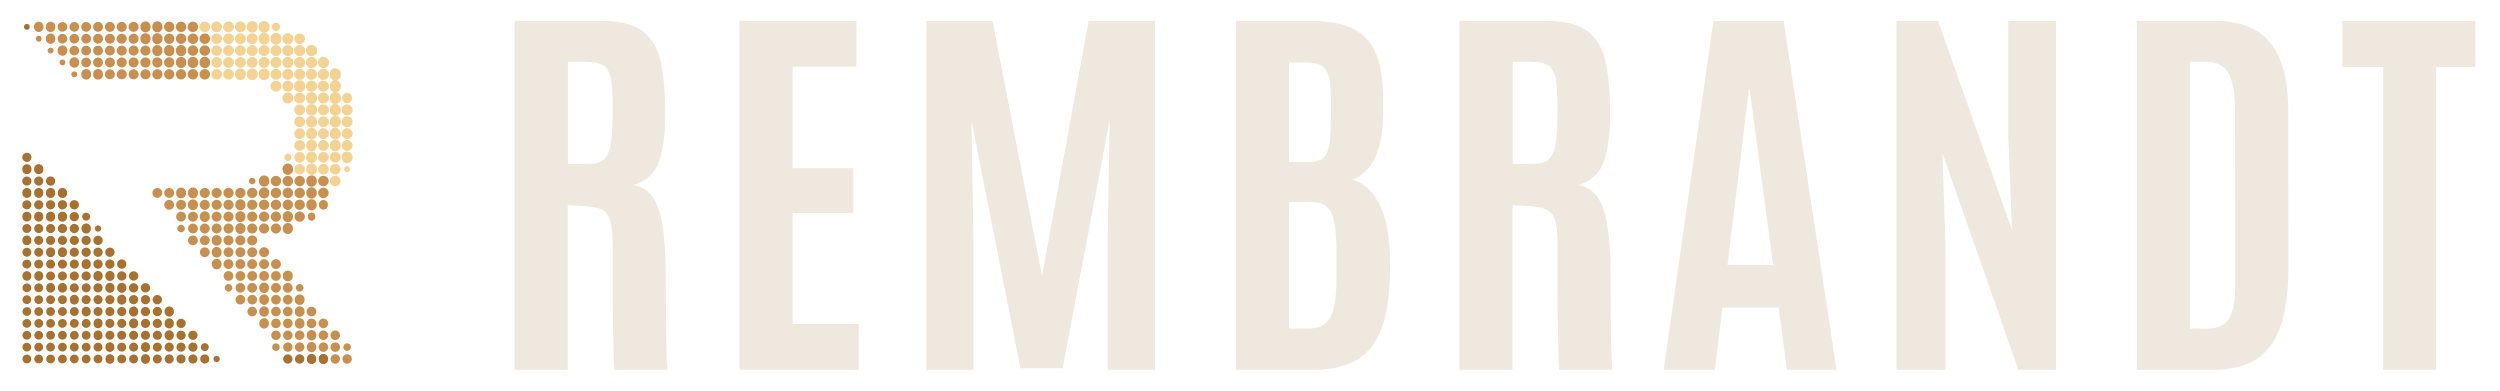
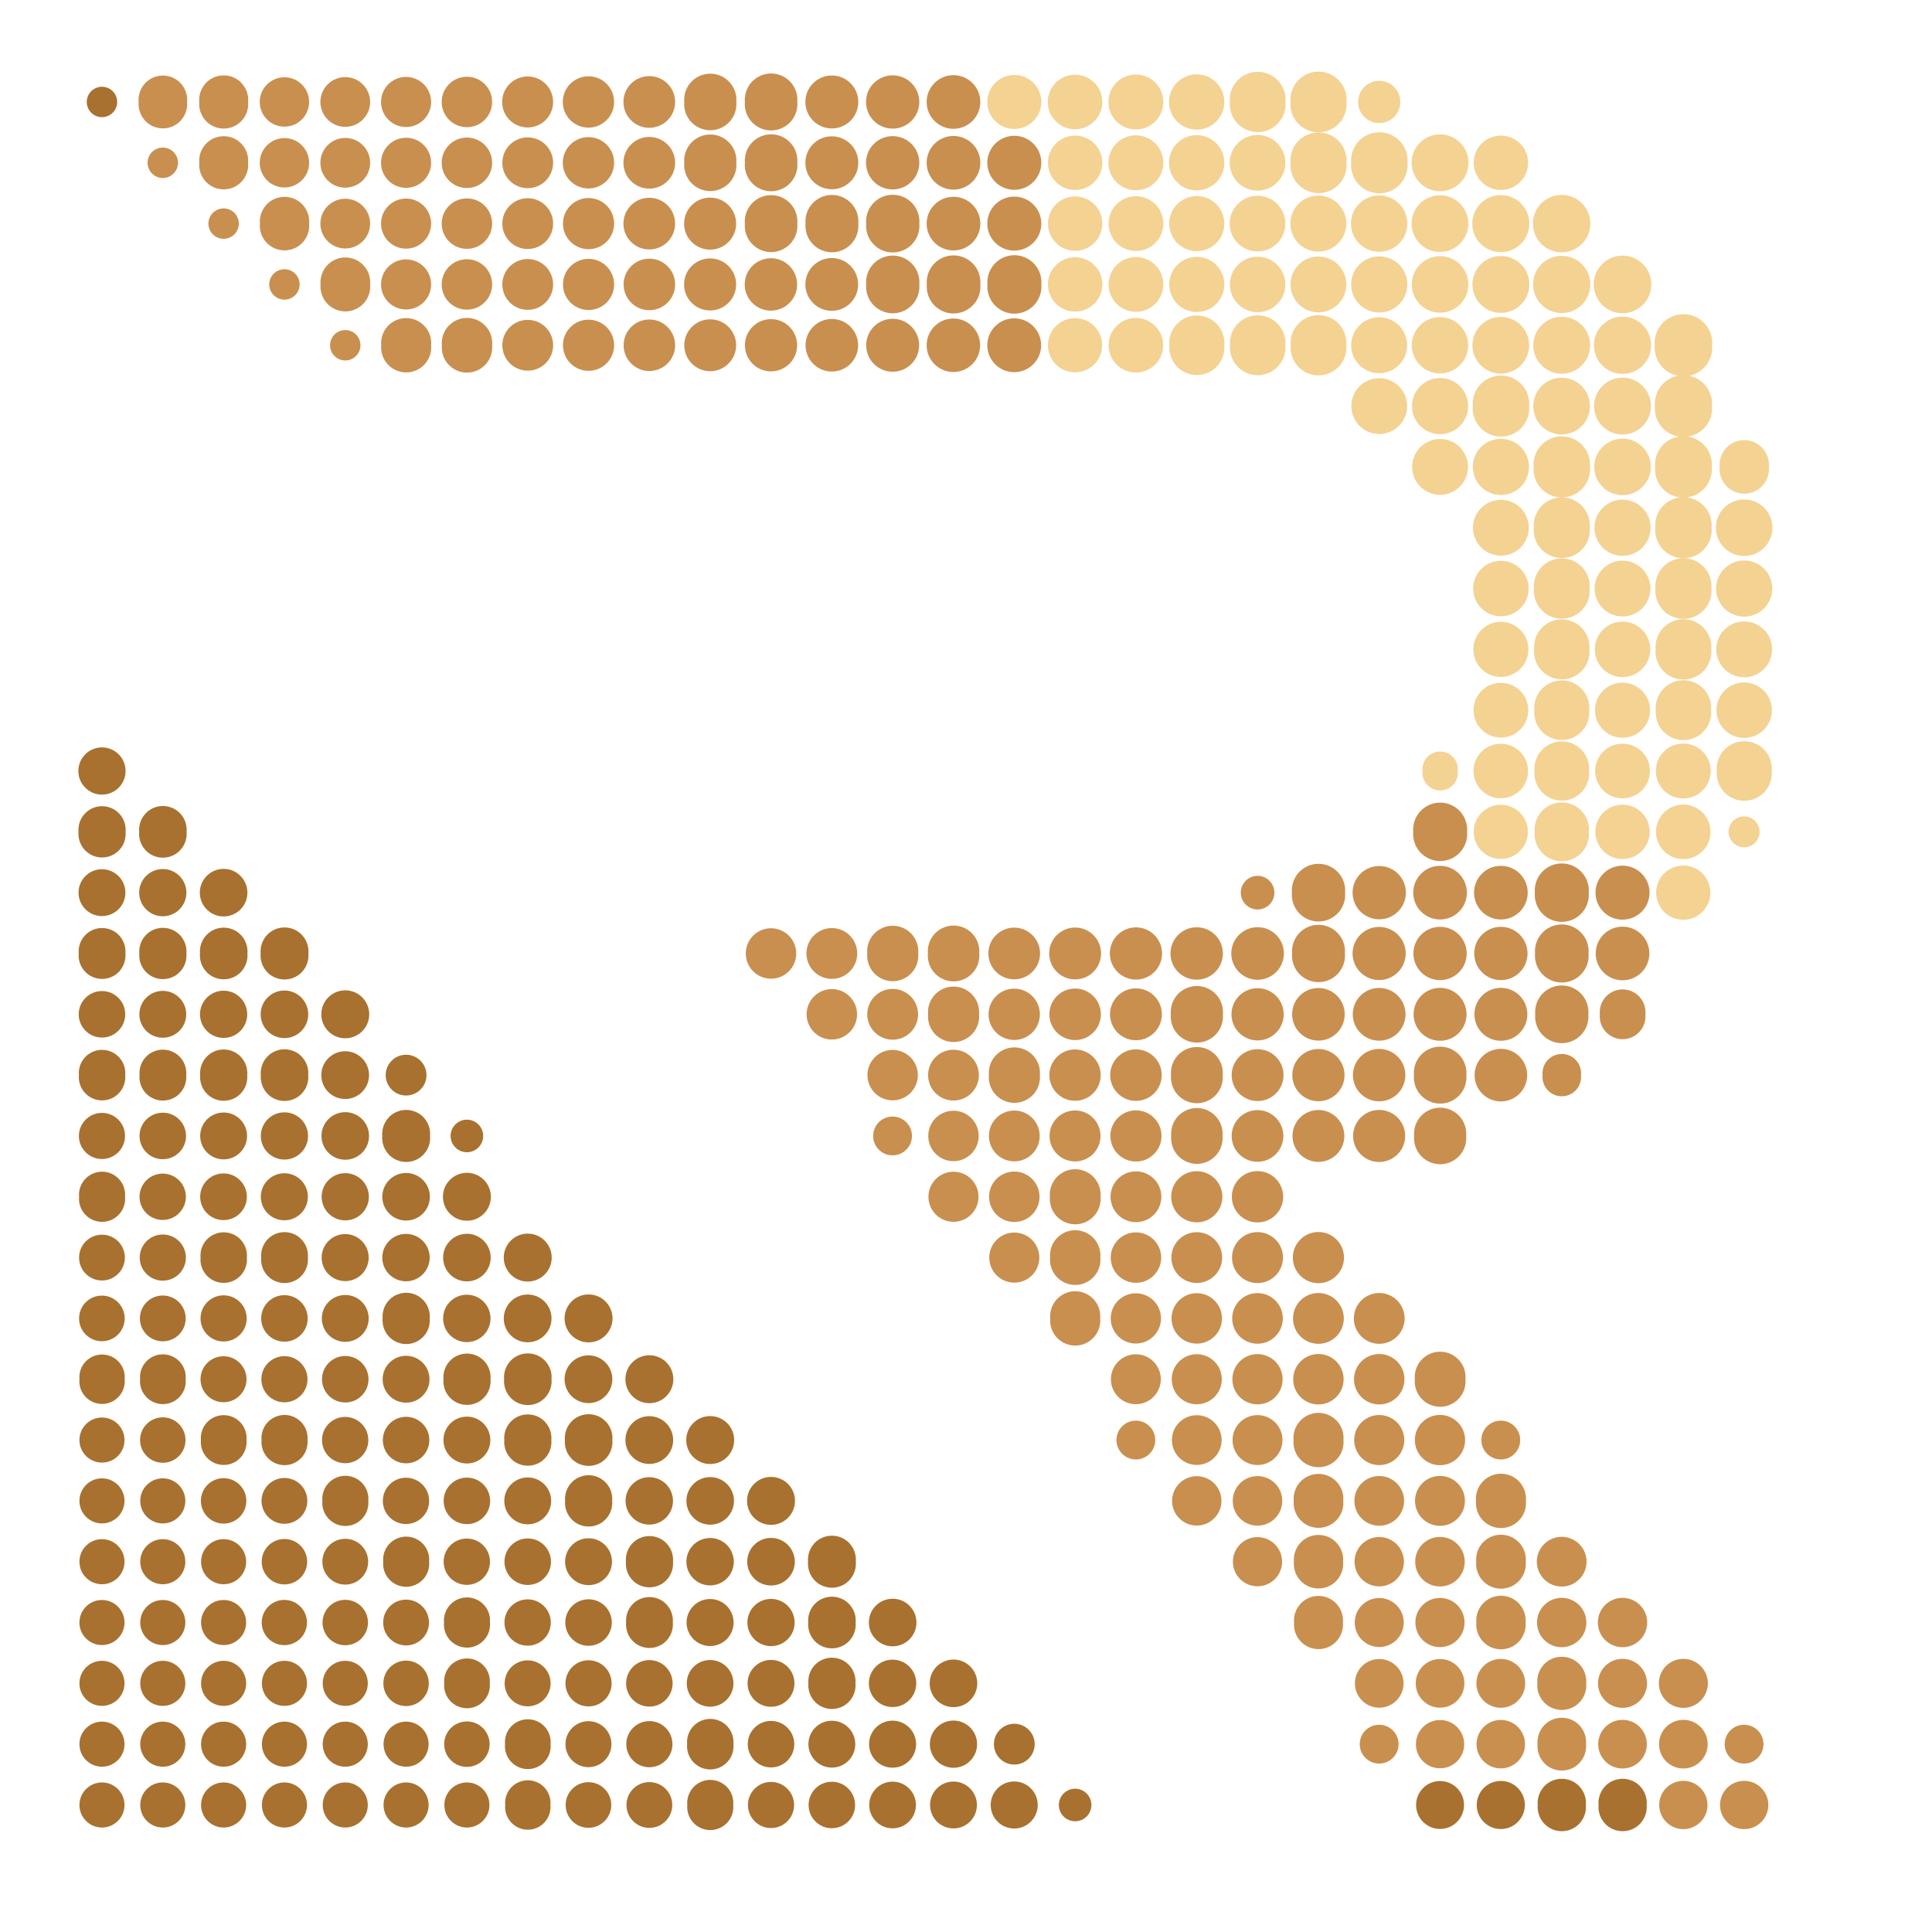
- <svg xmlns="http://www.w3.org/2000/svg" viewBox="-6 -6 716.6 112" role="img" aria-label="Rembrandt">
+ <svg xmlns="http://www.w3.org/2000/svg" viewBox="-4 -4 108 108" role="img" aria-label="Rembrandt">
  <path fill="#A8712F" d="M2.55 1.70a0.85 0.85 0 1 0 -1.70 0a0.85 0.85 0 1 0 1.70 0M3.02 39.10a1.32 1.32 0 1 0 -2.64 0a1.32 1.32 0 1 0 2.64 0M3.02 42.50a1.32 1.32 0 1 0 -2.63 0a1.32 1.32 0 1 0 2.63 0M6.43 42.50a1.33 1.33 0 1 0 -2.65 0a1.33 1.33 0 1 0 2.65 0M3.01 45.90a1.31 1.31 0 1 0 -2.62 0a1.31 1.31 0 1 0 2.62 0M6.42 45.90a1.32 1.32 0 1 0 -2.64 0a1.32 1.32 0 1 0 2.64 0M9.83 45.90a1.33 1.33 0 1 0 -2.66 0a1.33 1.33 0 1 0 2.66 0M3.01 49.30a1.31 1.31 0 1 0 -2.61 0a1.31 1.31 0 1 0 2.61 0M6.42 49.30a1.32 1.32 0 1 0 -2.63 0a1.32 1.32 0 1 0 2.63 0M9.83 49.30a1.33 1.33 0 1 0 -2.65 0a1.33 1.33 0 1 0 2.65 0M13.24 49.30a1.34 1.34 0 1 0 -2.67 0a1.34 1.34 0 1 0 2.67 0M3.00 52.70a1.30 1.30 0 1 0 -2.60 0a1.30 1.30 0 1 0 2.60 0M6.41 52.70a1.31 1.31 0 1 0 -2.62 0a1.31 1.31 0 1 0 2.62 0M9.82 52.70a1.32 1.32 0 1 0 -2.64 0a1.32 1.32 0 1 0 2.64 0M13.23 52.70a1.33 1.33 0 1 0 -2.66 0a1.33 1.33 0 1 0 2.66 0M16.64 52.70a1.34 1.34 0 1 0 -2.68 0a1.34 1.34 0 1 0 2.68 0M3.00 56.10a1.30 1.30 0 1 0 -2.59 0a1.30 1.30 0 1 0 2.59 0M6.41 56.10a1.31 1.31 0 1 0 -2.61 0a1.31 1.31 0 1 0 2.61 0M9.82 56.10a1.32 1.32 0 1 0 -2.63 0a1.32 1.32 0 1 0 2.63 0M13.23 56.10a1.33 1.33 0 1 0 -2.65 0a1.33 1.33 0 1 0 2.65 0M16.63 56.10a1.33 1.33 0 1 0 -2.67 0a1.33 1.33 0 1 0 2.67 0M19.84 56.10a1.14 1.14 0 1 0 -2.28 0a1.14 1.14 0 1 0 2.28 0M2.99 59.50a1.29 1.29 0 1 0 -2.58 0a1.29 1.29 0 1 0 2.58 0M6.40 59.50a1.30 1.30 0 1 0 -2.60 0a1.30 1.30 0 1 0 2.60 0M9.81 59.50a1.31 1.31 0 1 0 -2.62 0a1.31 1.31 0 1 0 2.62 0M13.22 59.50a1.32 1.32 0 1 0 -2.64 0a1.32 1.32 0 1 0 2.64 0M16.63 59.50a1.33 1.33 0 1 0 -2.66 0a1.33 1.33 0 1 0 2.66 0M20.04 59.50a1.34 1.34 0 1 0 -2.67 0a1.34 1.34 0 1 0 2.67 0M23.01 59.50a0.91 0.91 0 1 0 -1.82 0a0.91 0.91 0 1 0 1.82 0M2.99 62.90a1.29 1.29 0 1 0 -2.57 0a1.29 1.29 0 1 0 2.57 0M6.39 62.90a1.29 1.29 0 1 0 -2.59 0a1.29 1.29 0 1 0 2.59 0M9.80 62.90a1.30 1.30 0 1 0 -2.61 0a1.30 1.30 0 1 0 2.61 0M13.21 62.90a1.31 1.31 0 1 0 -2.63 0a1.31 1.31 0 1 0 2.63 0M16.62 62.90a1.32 1.32 0 1 0 -2.64 0a1.32 1.32 0 1 0 2.64 0M20.03 62.90a1.33 1.33 0 1 0 -2.66 0a1.33 1.33 0 1 0 2.66 0M23.44 62.90a1.34 1.34 0 1 0 -2.68 0a1.34 1.34 0 1 0 2.68 0M2.98 66.30a1.28 1.28 0 1 0 -2.56 0a1.28 1.28 0 1 0 2.56 0M6.39 66.30a1.29 1.29 0 1 0 -2.58 0a1.29 1.29 0 1 0 2.58 0M9.80 66.30a1.30 1.30 0 1 0 -2.59 0a1.30 1.30 0 1 0 2.59 0M13.21 66.30a1.31 1.31 0 1 0 -2.61 0a1.31 1.31 0 1 0 2.61 0M16.61 66.30a1.31 1.31 0 1 0 -2.63 0a1.31 1.31 0 1 0 2.63 0M20.02 66.30a1.32 1.32 0 1 0 -2.65 0a1.32 1.32 0 1 0 2.65 0M23.43 66.30a1.33 1.33 0 1 0 -2.66 0a1.33 1.33 0 1 0 2.66 0M26.84 66.30a1.34 1.34 0 1 0 -2.68 0a1.34 1.34 0 1 0 2.68 0M2.97 69.70a1.27 1.27 0 1 0 -2.55 0a1.27 1.27 0 1 0 2.55 0M6.38 69.70a1.28 1.28 0 1 0 -2.56 0a1.28 1.28 0 1 0 2.56 0M9.79 69.70a1.29 1.29 0 1 0 -2.58 0a1.29 1.29 0 1 0 2.58 0M13.20 69.70a1.30 1.30 0 1 0 -2.60 0a1.30 1.30 0 1 0 2.60 0M16.61 69.70a1.31 1.31 0 1 0 -2.62 0a1.31 1.31 0 1 0 2.62 0M20.02 69.70a1.32 1.32 0 1 0 -2.63 0a1.32 1.32 0 1 0 2.63 0M23.42 69.70a1.32 1.32 0 1 0 -2.65 0a1.32 1.32 0 1 0 2.65 0M26.83 69.70a1.33 1.33 0 1 0 -2.67 0a1.33 1.33 0 1 0 2.67 0M30.24 69.70a1.34 1.34 0 1 0 -2.68 0a1.34 1.34 0 1 0 2.68 0M2.97 73.10a1.27 1.27 0 1 0 -2.53 0a1.27 1.27 0 1 0 2.53 0M6.38 73.10a1.28 1.28 0 1 0 -2.55 0a1.28 1.28 0 1 0 2.55 0M9.78 73.10a1.28 1.28 0 1 0 -2.57 0a1.28 1.28 0 1 0 2.57 0M13.19 73.10a1.29 1.29 0 1 0 -2.58 0a1.29 1.29 0 1 0 2.58 0M16.60 73.10a1.30 1.30 0 1 0 -2.60 0a1.30 1.30 0 1 0 2.60 0M20.01 73.10a1.31 1.31 0 1 0 -2.62 0a1.31 1.31 0 1 0 2.62 0M23.42 73.10a1.32 1.32 0 1 0 -2.63 0a1.32 1.32 0 1 0 2.63 0M26.83 73.10a1.33 1.33 0 1 0 -2.65 0a1.33 1.33 0 1 0 2.65 0M30.23 73.10a1.33 1.33 0 1 0 -2.67 0a1.33 1.33 0 1 0 2.67 0M33.64 73.10a1.34 1.34 0 1 0 -2.68 0a1.34 1.34 0 1 0 2.68 0M2.96 76.50a1.26 1.26 0 1 0 -2.52 0a1.26 1.26 0 1 0 2.52 0M6.37 76.50a1.27 1.27 0 1 0 -2.54 0a1.27 1.27 0 1 0 2.54 0M9.78 76.50a1.28 1.28 0 1 0 -2.55 0a1.28 1.28 0 1 0 2.55 0M13.19 76.50a1.29 1.29 0 1 0 -2.57 0a1.29 1.29 0 1 0 2.57 0M16.59 76.50a1.29 1.29 0 1 0 -2.59 0a1.29 1.29 0 1 0 2.59 0M20.00 76.50a1.30 1.30 0 1 0 -2.60 0a1.30 1.30 0 1 0 2.60 0M23.41 76.50a1.31 1.31 0 1 0 -2.62 0a1.31 1.31 0 1 0 2.62 0M26.82 76.50a1.32 1.32 0 1 0 -2.63 0a1.32 1.32 0 1 0 2.63 0M30.23 76.50a1.33 1.33 0 1 0 -2.65 0a1.33 1.33 0 1 0 2.65 0M33.63 76.50a1.33 1.33 0 1 0 -2.67 0a1.33 1.33 0 1 0 2.67 0M37.04 76.50a1.34 1.34 0 1 0 -2.68 0a1.34 1.34 0 1 0 2.68 0M2.96 79.90a1.26 1.26 0 1 0 -2.52 0a1.26 1.26 0 1 0 2.52 0M6.36 79.90a1.26 1.26 0 1 0 -2.52 0a1.26 1.26 0 1 0 2.52 0M9.77 79.90a1.27 1.27 0 1 0 -2.54 0a1.27 1.27 0 1 0 2.54 0M13.18 79.90a1.28 1.28 0 1 0 -2.56 0a1.28 1.28 0 1 0 2.56 0M16.59 79.90a1.29 1.29 0 1 0 -2.57 0a1.29 1.29 0 1 0 2.57 0M19.99 79.90a1.29 1.29 0 1 0 -2.59 0a1.29 1.29 0 1 0 2.59 0M23.40 79.90a1.30 1.30 0 1 0 -2.60 0a1.30 1.30 0 1 0 2.60 0M26.81 79.90a1.31 1.31 0 1 0 -2.62 0a1.31 1.31 0 1 0 2.62 0M30.22 79.90a1.32 1.32 0 1 0 -2.63 0a1.32 1.32 0 1 0 2.63 0M33.62 79.90a1.32 1.32 0 1 0 -2.65 0a1.32 1.32 0 1 0 2.65 0M37.03 79.90a1.33 1.33 0 1 0 -2.66 0a1.33 1.33 0 1 0 2.66 0M40.44 79.90a1.34 1.34 0 1 0 -2.68 0a1.34 1.34 0 1 0 2.68 0M2.96 83.30a1.26 1.26 0 1 0 -2.52 0a1.26 1.26 0 1 0 2.52 0M6.36 83.30a1.26 1.26 0 1 0 -2.52 0a1.26 1.26 0 1 0 2.52 0M9.76 83.30a1.26 1.26 0 1 0 -2.52 0a1.26 1.26 0 1 0 2.52 0M13.17 83.30a1.27 1.27 0 1 0 -2.54 0a1.27 1.27 0 1 0 2.54 0M16.58 83.30a1.28 1.28 0 1 0 -2.56 0a1.28 1.28 0 1 0 2.56 0M19.99 83.30a1.29 1.29 0 1 0 -2.57 0a1.29 1.29 0 1 0 2.57 0M23.39 83.30a1.29 1.29 0 1 0 -2.59 0a1.29 1.29 0 1 0 2.59 0M26.80 83.30a1.30 1.30 0 1 0 -2.60 0a1.30 1.30 0 1 0 2.60 0M30.21 83.30a1.31 1.31 0 1 0 -2.62 0a1.31 1.31 0 1 0 2.62 0M33.62 83.30a1.32 1.32 0 1 0 -2.63 0a1.32 1.32 0 1 0 2.63 0M37.02 83.30a1.32 1.32 0 1 0 -2.65 0a1.32 1.32 0 1 0 2.65 0M40.43 83.30a1.33 1.33 0 1 0 -2.66 0a1.33 1.33 0 1 0 2.66 0M43.84 83.30a1.34 1.34 0 1 0 -2.67 0a1.34 1.34 0 1 0 2.67 0M2.96 86.70a1.26 1.26 0 1 0 -2.52 0a1.26 1.26 0 1 0 2.52 0M6.36 86.70a1.26 1.26 0 1 0 -2.52 0a1.26 1.26 0 1 0 2.52 0M9.76 86.70a1.26 1.26 0 1 0 -2.52 0a1.26 1.26 0 1 0 2.52 0M13.16 86.70a1.26 1.26 0 1 0 -2.53 0a1.26 1.26 0 1 0 2.53 0M16.57 86.70a1.27 1.27 0 1 0 -2.54 0a1.27 1.27 0 1 0 2.54 0M19.98 86.70a1.28 1.28 0 1 0 -2.56 0a1.28 1.28 0 1 0 2.56 0M23.39 86.70a1.29 1.29 0 1 0 -2.57 0a1.29 1.29 0 1 0 2.57 0M26.79 86.70a1.29 1.29 0 1 0 -2.59 0a1.29 1.29 0 1 0 2.59 0M30.20 86.70a1.30 1.30 0 1 0 -2.60 0a1.30 1.30 0 1 0 2.60 0M33.61 86.70a1.31 1.31 0 1 0 -2.61 0a1.31 1.31 0 1 0 2.61 0M37.01 86.70a1.31 1.31 0 1 0 -2.63 0a1.31 1.31 0 1 0 2.63 0M40.42 86.70a1.32 1.32 0 1 0 -2.64 0a1.32 1.32 0 1 0 2.64 0M43.83 86.70a1.33 1.33 0 1 0 -2.65 0a1.33 1.33 0 1 0 2.65 0M47.23 86.70a1.33 1.33 0 1 0 -2.66 0a1.33 1.33 0 1 0 2.66 0M2.96 90.10a1.26 1.26 0 1 0 -2.52 0a1.26 1.26 0 1 0 2.52 0M6.36 90.10a1.26 1.26 0 1 0 -2.52 0a1.26 1.26 0 1 0 2.52 0M9.76 90.10a1.26 1.26 0 1 0 -2.52 0a1.26 1.26 0 1 0 2.52 0M13.16 90.10a1.26 1.26 0 1 0 -2.52 0a1.26 1.26 0 1 0 2.52 0M16.56 90.10a1.26 1.26 0 1 0 -2.52 0a1.26 1.26 0 1 0 2.52 0M19.97 90.10a1.27 1.27 0 1 0 -2.54 0a1.27 1.27 0 1 0 2.54 0M23.38 90.10a1.28 1.28 0 1 0 -2.55 0a1.28 1.28 0 1 0 2.55 0M26.78 90.10a1.28 1.28 0 1 0 -2.57 0a1.28 1.28 0 1 0 2.57 0M30.19 90.10a1.29 1.29 0 1 0 -2.58 0a1.29 1.29 0 1 0 2.58 0M33.60 90.10a1.30 1.30 0 1 0 -2.60 0a1.30 1.30 0 1 0 2.60 0M37.00 90.10a1.30 1.30 0 1 0 -2.61 0a1.30 1.30 0 1 0 2.61 0M40.41 90.10a1.31 1.31 0 1 0 -2.62 0a1.31 1.31 0 1 0 2.62 0M43.82 90.10a1.32 1.32 0 1 0 -2.63 0a1.32 1.32 0 1 0 2.63 0M47.22 90.10a1.32 1.32 0 1 0 -2.65 0a1.32 1.32 0 1 0 2.65 0M50.63 90.10a1.33 1.33 0 1 0 -2.66 0a1.33 1.33 0 1 0 2.66 0M2.96 93.50a1.26 1.26 0 1 0 -2.52 0a1.26 1.26 0 1 0 2.52 0M6.36 93.50a1.26 1.26 0 1 0 -2.52 0a1.26 1.26 0 1 0 2.52 0M9.76 93.50a1.26 1.26 0 1 0 -2.52 0a1.26 1.26 0 1 0 2.52 0M13.16 93.50a1.26 1.26 0 1 0 -2.52 0a1.26 1.26 0 1 0 2.52 0M16.56 93.50a1.26 1.26 0 1 0 -2.52 0a1.26 1.26 0 1 0 2.52 0M19.96 93.50a1.26 1.26 0 1 0 -2.52 0a1.26 1.26 0 1 0 2.52 0M23.37 93.50a1.27 1.27 0 1 0 -2.54 0a1.27 1.27 0 1 0 2.54 0M26.78 93.50a1.28 1.28 0 1 0 -2.55 0a1.28 1.28 0 1 0 2.55 0M30.18 93.50a1.28 1.28 0 1 0 -2.57 0a1.28 1.28 0 1 0 2.57 0M33.59 93.50a1.29 1.29 0 1 0 -2.58 0a1.29 1.29 0 1 0 2.58 0M37.00 93.50a1.30 1.30 0 1 0 -2.59 0a1.30 1.30 0 1 0 2.59 0M40.40 93.50a1.30 1.30 0 1 0 -2.60 0a1.30 1.30 0 1 0 2.60 0M43.81 93.50a1.31 1.31 0 1 0 -2.62 0a1.31 1.31 0 1 0 2.62 0M47.21 93.50a1.31 1.31 0 1 0 -2.63 0a1.31 1.31 0 1 0 2.63 0M50.62 93.50a1.32 1.32 0 1 0 -2.64 0a1.32 1.32 0 1 0 2.64 0M53.84 93.50a1.14 1.14 0 1 0 -2.28 0a1.14 1.14 0 1 0 2.28 0M2.96 96.90a1.26 1.26 0 1 0 -2.52 0a1.26 1.26 0 1 0 2.52 0M6.36 96.90a1.26 1.26 0 1 0 -2.52 0a1.26 1.26 0 1 0 2.52 0M9.76 96.90a1.26 1.26 0 1 0 -2.52 0a1.26 1.26 0 1 0 2.52 0M13.16 96.90a1.26 1.26 0 1 0 -2.52 0a1.26 1.26 0 1 0 2.52 0M16.56 96.90a1.26 1.26 0 1 0 -2.52 0a1.26 1.26 0 1 0 2.52 0M19.96 96.90a1.26 1.26 0 1 0 -2.52 0a1.26 1.26 0 1 0 2.52 0M23.36 96.90a1.26 1.26 0 1 0 -2.52 0a1.26 1.26 0 1 0 2.52 0M26.77 96.90a1.27 1.27 0 1 0 -2.53 0a1.27 1.27 0 1 0 2.53 0M30.17 96.90a1.27 1.27 0 1 0 -2.55 0a1.27 1.27 0 1 0 2.55 0M33.58 96.90a1.28 1.28 0 1 0 -2.56 0a1.28 1.28 0 1 0 2.56 0M36.99 96.90a1.29 1.29 0 1 0 -2.57 0a1.29 1.29 0 1 0 2.57 0M40.39 96.90a1.29 1.29 0 1 0 -2.58 0a1.29 1.29 0 1 0 2.58 0M43.80 96.90a1.30 1.30 0 1 0 -2.60 0a1.30 1.30 0 1 0 2.60 0M47.20 96.90a1.30 1.30 0 1 0 -2.61 0a1.30 1.30 0 1 0 2.61 0M50.61 96.90a1.31 1.31 0 1 0 -2.62 0a1.31 1.31 0 1 0 2.62 0M54.01 96.90a1.31 1.31 0 1 0 -2.63 0a1.31 1.31 0 1 0 2.63 0M57.01 96.90a0.91 0.91 0 1 0 -1.82 0a0.91 0.91 0 1 0 1.82 0M77.84 96.90a1.34 1.34 0 1 0 -2.68 0a1.34 1.34 0 1 0 2.68 0M81.24 96.90a1.34 1.34 0 1 0 -2.69 0a1.34 1.34 0 1 0 2.69 0M84.65 96.90a1.35 1.35 0 1 0 -2.69 0a1.35 1.35 0 1 0 2.69 0M88.05 96.90a1.35 1.35 0 1 0 -2.69 0a1.35 1.35 0 1 0 2.69 0" />
  <path fill="#C98F4F" d="M6.46 1.70a1.36 1.36 0 1 0 -2.71 0a1.36 1.36 0 1 0 2.71 0M9.87 1.70a1.37 1.37 0 1 0 -2.73 0a1.37 1.37 0 1 0 2.73 0M13.28 1.70a1.38 1.38 0 1 0 -2.76 0a1.38 1.38 0 1 0 2.76 0M16.69 1.70a1.39 1.39 0 1 0 -2.78 0a1.39 1.39 0 1 0 2.78 0M20.10 1.70a1.40 1.40 0 1 0 -2.80 0a1.40 1.40 0 1 0 2.80 0M23.51 1.70a1.41 1.41 0 1 0 -2.82 0a1.41 1.41 0 1 0 2.82 0M26.92 1.70a1.42 1.42 0 1 0 -2.85 0a1.42 1.42 0 1 0 2.85 0M30.33 1.70a1.43 1.43 0 1 0 -2.87 0a1.43 1.43 0 1 0 2.87 0M33.74 1.70a1.44 1.44 0 1 0 -2.89 0a1.44 1.44 0 1 0 2.89 0M37.16 1.70a1.46 1.46 0 1 0 -2.91 0a1.46 1.46 0 1 0 2.91 0M40.57 1.70a1.47 1.47 0 1 0 -2.93 0a1.47 1.47 0 1 0 2.93 0M43.98 1.70a1.48 1.48 0 1 0 -2.96 0a1.48 1.48 0 1 0 2.96 0M47.39 1.70a1.49 1.49 0 1 0 -2.98 0a1.49 1.49 0 1 0 2.98 0M50.80 1.70a1.50 1.50 0 1 0 -3.00 0a1.50 1.50 0 1 0 3.00 0M5.95 5.10a0.85 0.85 0 1 0 -1.70 0a0.85 0.85 0 1 0 1.70 0M9.87 5.10a1.37 1.37 0 1 0 -2.73 0a1.37 1.37 0 1 0 2.73 0M13.28 5.10a1.38 1.38 0 1 0 -2.76 0a1.38 1.38 0 1 0 2.76 0M16.69 5.10a1.39 1.39 0 1 0 -2.78 0a1.39 1.39 0 1 0 2.78 0M20.10 5.10a1.40 1.40 0 1 0 -2.80 0a1.40 1.40 0 1 0 2.80 0M23.51 5.10a1.41 1.41 0 1 0 -2.82 0a1.41 1.41 0 1 0 2.82 0M26.92 5.10a1.42 1.42 0 1 0 -2.84 0a1.42 1.42 0 1 0 2.84 0M30.33 5.10a1.43 1.43 0 1 0 -2.87 0a1.43 1.43 0 1 0 2.87 0M33.74 5.10a1.44 1.44 0 1 0 -2.89 0a1.44 1.44 0 1 0 2.89 0M37.16 5.10a1.46 1.46 0 1 0 -2.91 0a1.46 1.46 0 1 0 2.91 0M40.57 5.10a1.47 1.47 0 1 0 -2.93 0a1.47 1.47 0 1 0 2.93 0M43.98 5.10a1.48 1.48 0 1 0 -2.96 0a1.48 1.48 0 1 0 2.96 0M47.39 5.10a1.49 1.49 0 1 0 -2.98 0a1.49 1.49 0 1 0 2.98 0M50.80 5.10a1.50 1.50 0 1 0 -3.00 0a1.50 1.50 0 1 0 3.00 0M54.21 5.10a1.51 1.51 0 1 0 -3.02 0a1.51 1.51 0 1 0 3.02 0M9.35 8.50a0.85 0.85 0 1 0 -1.70 0a0.85 0.85 0 1 0 1.70 0M13.28 8.50a1.38 1.38 0 1 0 -2.75 0a1.38 1.38 0 1 0 2.75 0M16.69 8.50a1.39 1.39 0 1 0 -2.78 0a1.39 1.39 0 1 0 2.78 0M20.10 8.50a1.40 1.40 0 1 0 -2.80 0a1.40 1.40 0 1 0 2.80 0M23.51 8.50a1.41 1.41 0 1 0 -2.82 0a1.41 1.41 0 1 0 2.82 0M26.92 8.50a1.42 1.42 0 1 0 -2.84 0a1.42 1.42 0 1 0 2.84 0M30.33 8.50a1.43 1.43 0 1 0 -2.86 0a1.43 1.43 0 1 0 2.86 0M33.74 8.50a1.44 1.44 0 1 0 -2.89 0a1.44 1.44 0 1 0 2.89 0M37.15 8.50a1.45 1.45 0 1 0 -2.91 0a1.45 1.45 0 1 0 2.91 0M40.57 8.50a1.47 1.47 0 1 0 -2.93 0a1.47 1.47 0 1 0 2.93 0M43.98 8.50a1.48 1.48 0 1 0 -2.95 0a1.48 1.48 0 1 0 2.95 0M47.39 8.50a1.49 1.49 0 1 0 -2.97 0a1.49 1.49 0 1 0 2.97 0M50.80 8.50a1.50 1.50 0 1 0 -3.00 0a1.50 1.50 0 1 0 3.00 0M54.21 8.50a1.51 1.51 0 1 0 -3.02 0a1.51 1.51 0 1 0 3.02 0M12.75 11.90a0.85 0.85 0 1 0 -1.70 0a0.85 0.85 0 1 0 1.70 0M16.69 11.90a1.39 1.39 0 1 0 -2.77 0a1.39 1.39 0 1 0 2.77 0M20.10 11.90a1.40 1.40 0 1 0 -2.80 0a1.40 1.40 0 1 0 2.80 0M23.51 11.90a1.41 1.41 0 1 0 -2.82 0a1.41 1.41 0 1 0 2.82 0M26.92 11.90a1.42 1.42 0 1 0 -2.84 0a1.42 1.42 0 1 0 2.84 0M30.33 11.90a1.43 1.43 0 1 0 -2.86 0a1.43 1.43 0 1 0 2.86 0M33.74 11.90a1.44 1.44 0 1 0 -2.88 0a1.44 1.44 0 1 0 2.88 0M37.15 11.90a1.45 1.45 0 1 0 -2.91 0a1.45 1.45 0 1 0 2.91 0M40.56 11.90a1.46 1.46 0 1 0 -2.93 0a1.46 1.46 0 1 0 2.93 0M43.97 11.90a1.47 1.47 0 1 0 -2.95 0a1.47 1.47 0 1 0 2.95 0M47.39 11.90a1.49 1.49 0 1 0 -2.97 0a1.49 1.49 0 1 0 2.97 0M50.80 11.90a1.50 1.50 0 1 0 -2.99 0a1.50 1.50 0 1 0 2.99 0M54.21 11.90a1.51 1.51 0 1 0 -3.01 0a1.51 1.51 0 1 0 3.01 0M16.15 15.30a0.85 0.85 0 1 0 -1.70 0a0.85 0.85 0 1 0 1.70 0M20.10 15.30a1.40 1.40 0 1 0 -2.79 0a1.40 1.40 0 1 0 2.79 0M23.51 15.30a1.41 1.41 0 1 0 -2.81 0a1.41 1.41 0 1 0 2.81 0M26.92 15.30a1.42 1.42 0 1 0 -2.84 0a1.42 1.42 0 1 0 2.84 0M30.33 15.30a1.43 1.43 0 1 0 -2.86 0a1.43 1.43 0 1 0 2.86 0M33.74 15.30a1.44 1.44 0 1 0 -2.88 0a1.44 1.44 0 1 0 2.88 0M37.15 15.30a1.45 1.45 0 1 0 -2.90 0a1.45 1.45 0 1 0 2.90 0M40.56 15.30a1.46 1.46 0 1 0 -2.92 0a1.46 1.46 0 1 0 2.92 0M43.97 15.30a1.47 1.47 0 1 0 -2.94 0a1.47 1.47 0 1 0 2.94 0M47.38 15.30a1.48 1.48 0 1 0 -2.96 0a1.48 1.48 0 1 0 2.96 0M50.79 15.30a1.49 1.49 0 1 0 -2.99 0a1.49 1.49 0 1 0 2.99 0M54.20 15.30a1.50 1.50 0 1 0 -3.01 0a1.50 1.50 0 1 0 3.01 0M78.01 42.50a1.51 1.51 0 1 0 -3.01 0a1.51 1.51 0 1 0 3.01 0M67.24 45.90a0.94 0.94 0 1 0 -1.88 0a0.94 0.94 0 1 0 1.88 0M71.19 45.90a1.49 1.49 0 1 0 -2.97 0a1.49 1.49 0 1 0 2.97 0M74.59 45.90a1.49 1.49 0 1 0 -2.98 0a1.49 1.49 0 1 0 2.98 0M78.00 45.90a1.50 1.50 0 1 0 -3.00 0a1.50 1.50 0 1 0 3.00 0M81.40 45.90a1.50 1.50 0 1 0 -3.00 0a1.50 1.50 0 1 0 3.00 0M84.81 45.90a1.51 1.51 0 1 0 -3.01 0a1.51 1.51 0 1 0 3.01 0M88.21 45.90a1.51 1.51 0 1 0 -3.02 0a1.51 1.51 0 1 0 3.02 0M40.51 49.30a1.41 1.41 0 1 0 -2.82 0a1.41 1.41 0 1 0 2.82 0M43.92 49.30a1.42 1.42 0 1 0 -2.84 0a1.42 1.42 0 1 0 2.84 0M47.33 49.30a1.43 1.43 0 1 0 -2.85 0a1.43 1.43 0 1 0 2.85 0M50.74 49.30a1.44 1.44 0 1 0 -2.87 0a1.44 1.44 0 1 0 2.87 0M54.14 49.30a1.44 1.44 0 1 0 -2.89 0a1.44 1.44 0 1 0 2.89 0M57.55 49.30a1.45 1.45 0 1 0 -2.90 0a1.45 1.45 0 1 0 2.90 0M60.96 49.30a1.46 1.46 0 1 0 -2.92 0a1.46 1.46 0 1 0 2.92 0M64.36 49.30a1.46 1.46 0 1 0 -2.93 0a1.46 1.46 0 1 0 2.93 0M67.77 49.30a1.47 1.47 0 1 0 -2.94 0a1.47 1.47 0 1 0 2.94 0M71.18 49.30a1.48 1.48 0 1 0 -2.95 0a1.48 1.48 0 1 0 2.95 0M74.58 49.30a1.48 1.48 0 1 0 -2.97 0a1.48 1.48 0 1 0 2.97 0M77.99 49.30a1.49 1.49 0 1 0 -2.98 0a1.49 1.49 0 1 0 2.98 0M81.39 49.30a1.49 1.49 0 1 0 -2.98 0a1.49 1.49 0 1 0 2.98 0M84.80 49.30a1.50 1.50 0 1 0 -2.99 0a1.50 1.50 0 1 0 2.99 0M88.20 49.30a1.50 1.50 0 1 0 -3.00 0a1.50 1.50 0 1 0 3.00 0M43.91 52.70a1.41 1.41 0 1 0 -2.82 0a1.41 1.41 0 1 0 2.82 0M47.32 52.70a1.42 1.42 0 1 0 -2.84 0a1.42 1.42 0 1 0 2.84 0M50.73 52.70a1.43 1.43 0 1 0 -2.85 0a1.43 1.43 0 1 0 2.85 0M54.13 52.70a1.43 1.43 0 1 0 -2.87 0a1.43 1.43 0 1 0 2.87 0M57.54 52.70a1.44 1.44 0 1 0 -2.88 0a1.44 1.44 0 1 0 2.88 0M60.95 52.70a1.45 1.45 0 1 0 -2.90 0a1.45 1.45 0 1 0 2.90 0M64.36 52.70a1.46 1.46 0 1 0 -2.91 0a1.46 1.46 0 1 0 2.91 0M67.76 52.70a1.46 1.46 0 1 0 -2.92 0a1.46 1.46 0 1 0 2.92 0M71.17 52.70a1.47 1.47 0 1 0 -2.94 0a1.47 1.47 0 1 0 2.94 0M74.57 52.70a1.47 1.47 0 1 0 -2.95 0a1.47 1.47 0 1 0 2.95 0M77.98 52.70a1.48 1.48 0 1 0 -2.96 0a1.48 1.48 0 1 0 2.96 0M81.38 52.70a1.48 1.48 0 1 0 -2.96 0a1.48 1.48 0 1 0 2.96 0M84.79 52.70a1.49 1.49 0 1 0 -2.97 0a1.49 1.49 0 1 0 2.97 0M87.98 52.70a1.28 1.28 0 1 0 -2.55 0a1.28 1.28 0 1 0 2.55 0M47.31 56.10a1.41 1.41 0 1 0 -2.82 0a1.41 1.41 0 1 0 2.82 0M50.72 56.10a1.42 1.42 0 1 0 -2.84 0a1.42 1.42 0 1 0 2.84 0M54.13 56.10a1.43 1.43 0 1 0 -2.85 0a1.43 1.43 0 1 0 2.85 0M57.53 56.10a1.43 1.43 0 1 0 -2.87 0a1.43 1.43 0 1 0 2.87 0M60.94 56.10a1.44 1.44 0 1 0 -2.88 0a1.44 1.44 0 1 0 2.88 0M64.35 56.10a1.45 1.45 0 1 0 -2.89 0a1.45 1.45 0 1 0 2.89 0M67.75 56.10a1.45 1.45 0 1 0 -2.90 0a1.45 1.45 0 1 0 2.90 0M71.16 56.10a1.46 1.46 0 1 0 -2.92 0a1.46 1.46 0 1 0 2.92 0M74.56 56.10a1.46 1.46 0 1 0 -2.93 0a1.46 1.46 0 1 0 2.93 0M77.97 56.10a1.47 1.47 0 1 0 -2.93 0a1.47 1.47 0 1 0 2.93 0M81.37 56.10a1.47 1.47 0 1 0 -2.94 0a1.47 1.47 0 1 0 2.94 0M84.38 56.10a1.08 1.08 0 1 0 -2.15 0a1.08 1.08 0 1 0 2.15 0M46.98 59.50a1.08 1.08 0 1 0 -2.17 0a1.08 1.08 0 1 0 2.17 0M50.71 59.50a1.41 1.41 0 1 0 -2.82 0a1.41 1.41 0 1 0 2.82 0M54.12 59.50a1.42 1.42 0 1 0 -2.84 0a1.42 1.42 0 1 0 2.84 0M57.52 59.50a1.42 1.42 0 1 0 -2.85 0a1.42 1.42 0 1 0 2.85 0M60.93 59.50a1.43 1.43 0 1 0 -2.86 0a1.43 1.43 0 1 0 2.86 0M64.34 59.50a1.44 1.44 0 1 0 -2.87 0a1.44 1.44 0 1 0 2.87 0M67.74 59.50a1.44 1.44 0 1 0 -2.89 0a1.44 1.44 0 1 0 2.89 0M71.15 59.50a1.45 1.45 0 1 0 -2.90 0a1.45 1.45 0 1 0 2.90 0M74.55 59.50a1.45 1.45 0 1 0 -2.91 0a1.45 1.45 0 1 0 2.91 0M77.96 59.50a1.46 1.46 0 1 0 -2.91 0a1.46 1.46 0 1 0 2.91 0M50.70 62.90a1.40 1.40 0 1 0 -2.80 0a1.40 1.40 0 1 0 2.80 0M54.11 62.90a1.41 1.41 0 1 0 -2.82 0a1.41 1.41 0 1 0 2.82 0M57.52 62.90a1.42 1.42 0 1 0 -2.83 0a1.42 1.42 0 1 0 2.83 0M60.92 62.90a1.42 1.42 0 1 0 -2.84 0a1.42 1.42 0 1 0 2.84 0M64.33 62.90a1.43 1.43 0 1 0 -2.86 0a1.43 1.43 0 1 0 2.86 0M67.73 62.90a1.43 1.43 0 1 0 -2.87 0a1.43 1.43 0 1 0 2.87 0M54.10 66.30a1.40 1.40 0 1 0 -2.80 0a1.40 1.40 0 1 0 2.80 0M57.51 66.30a1.41 1.41 0 1 0 -2.81 0a1.41 1.41 0 1 0 2.81 0M60.91 66.30a1.41 1.41 0 1 0 -2.82 0a1.41 1.41 0 1 0 2.82 0M64.32 66.30a1.42 1.42 0 1 0 -2.84 0a1.42 1.42 0 1 0 2.84 0M67.72 66.30a1.42 1.42 0 1 0 -2.85 0a1.42 1.42 0 1 0 2.85 0M71.13 66.30a1.43 1.43 0 1 0 -2.86 0a1.43 1.43 0 1 0 2.86 0M57.50 69.70a1.40 1.40 0 1 0 -2.79 0a1.40 1.40 0 1 0 2.79 0M60.90 69.70a1.40 1.40 0 1 0 -2.81 0a1.40 1.40 0 1 0 2.81 0M64.31 69.70a1.41 1.41 0 1 0 -2.82 0a1.41 1.41 0 1 0 2.82 0M67.71 69.70a1.41 1.41 0 1 0 -2.83 0a1.41 1.41 0 1 0 2.83 0M71.12 69.70a1.42 1.42 0 1 0 -2.84 0a1.42 1.42 0 1 0 2.84 0M74.52 69.70a1.42 1.42 0 1 0 -2.84 0a1.42 1.42 0 1 0 2.84 0M60.89 73.10a1.39 1.39 0 1 0 -2.79 0a1.39 1.39 0 1 0 2.79 0M64.30 73.10a1.40 1.40 0 1 0 -2.80 0a1.40 1.40 0 1 0 2.80 0M67.70 73.10a1.40 1.40 0 1 0 -2.81 0a1.40 1.40 0 1 0 2.81 0M71.11 73.10a1.41 1.41 0 1 0 -2.82 0a1.41 1.41 0 1 0 2.82 0M74.51 73.10a1.41 1.41 0 1 0 -2.82 0a1.41 1.41 0 1 0 2.82 0M77.92 73.10a1.42 1.42 0 1 0 -2.83 0a1.42 1.42 0 1 0 2.83 0M60.58 76.50a1.08 1.08 0 1 0 -2.17 0a1.08 1.08 0 1 0 2.17 0M64.29 76.50a1.39 1.39 0 1 0 -2.78 0a1.39 1.39 0 1 0 2.78 0M67.69 76.50a1.39 1.39 0 1 0 -2.79 0a1.39 1.39 0 1 0 2.79 0M71.10 76.50a1.40 1.40 0 1 0 -2.79 0a1.40 1.40 0 1 0 2.79 0M74.50 76.50a1.40 1.40 0 1 0 -2.80 0a1.40 1.40 0 1 0 2.80 0M77.90 76.50a1.40 1.40 0 1 0 -2.81 0a1.40 1.40 0 1 0 2.81 0M80.98 76.50a1.08 1.08 0 1 0 -2.17 0a1.08 1.08 0 1 0 2.17 0M64.28 79.90a1.38 1.38 0 1 0 -2.76 0a1.38 1.38 0 1 0 2.76 0M67.68 79.90a1.38 1.38 0 1 0 -2.77 0a1.38 1.38 0 1 0 2.77 0M71.09 79.90a1.39 1.39 0 1 0 -2.77 0a1.39 1.39 0 1 0 2.77 0M74.49 79.90a1.39 1.39 0 1 0 -2.78 0a1.39 1.39 0 1 0 2.78 0M77.89 79.90a1.39 1.39 0 1 0 -2.79 0a1.39 1.39 0 1 0 2.79 0M81.30 79.90a1.40 1.40 0 1 0 -2.79 0a1.40 1.40 0 1 0 2.79 0M67.67 83.30a1.37 1.37 0 1 0 -2.75 0a1.37 1.37 0 1 0 2.75 0M71.08 83.30a1.38 1.38 0 1 0 -2.75 0a1.38 1.38 0 1 0 2.75 0M74.48 83.30a1.38 1.38 0 1 0 -2.76 0a1.38 1.38 0 1 0 2.76 0M77.88 83.30a1.38 1.38 0 1 0 -2.77 0a1.38 1.38 0 1 0 2.77 0M81.29 83.30a1.39 1.39 0 1 0 -2.77 0a1.39 1.39 0 1 0 2.77 0M84.69 83.30a1.39 1.39 0 1 0 -2.78 0a1.39 1.39 0 1 0 2.78 0M71.07 86.70a1.37 1.37 0 1 0 -2.73 0a1.37 1.37 0 1 0 2.73 0M74.47 86.70a1.37 1.37 0 1 0 -2.74 0a1.37 1.37 0 1 0 2.74 0M77.87 86.70a1.37 1.37 0 1 0 -2.75 0a1.37 1.37 0 1 0 2.75 0M81.28 86.70a1.38 1.38 0 1 0 -2.75 0a1.38 1.38 0 1 0 2.75 0M84.68 86.70a1.38 1.38 0 1 0 -2.76 0a1.38 1.38 0 1 0 2.76 0M88.08 86.70a1.38 1.38 0 1 0 -2.76 0a1.38 1.38 0 1 0 2.76 0M74.46 90.10a1.36 1.36 0 1 0 -2.72 0a1.36 1.36 0 1 0 2.72 0M77.86 90.10a1.36 1.36 0 1 0 -2.72 0a1.36 1.36 0 1 0 2.72 0M81.26 90.10a1.36 1.36 0 1 0 -2.73 0a1.36 1.36 0 1 0 2.73 0M84.67 90.10a1.37 1.37 0 1 0 -2.73 0a1.37 1.37 0 1 0 2.73 0M88.07 90.10a1.37 1.37 0 1 0 -2.74 0a1.37 1.37 0 1 0 2.74 0M91.47 90.10a1.37 1.37 0 1 0 -2.74 0a1.37 1.37 0 1 0 2.74 0M74.18 93.50a1.08 1.08 0 1 0 -2.17 0a1.08 1.08 0 1 0 2.17 0M77.85 93.50a1.35 1.35 0 1 0 -2.70 0a1.35 1.35 0 1 0 2.70 0M81.25 93.50a1.35 1.35 0 1 0 -2.71 0a1.35 1.35 0 1 0 2.71 0M84.66 93.50a1.36 1.36 0 1 0 -2.71 0a1.36 1.36 0 1 0 2.71 0M88.06 93.50a1.36 1.36 0 1 0 -2.72 0a1.36 1.36 0 1 0 2.72 0M91.46 93.50a1.36 1.36 0 1 0 -2.72 0a1.36 1.36 0 1 0 2.72 0M94.58 93.50a1.08 1.08 0 1 0 -2.17 0a1.08 1.08 0 1 0 2.17 0M91.45 96.90a1.35 1.35 0 1 0 -2.70 0a1.35 1.35 0 1 0 2.70 0M94.85 96.90a1.35 1.35 0 1 0 -2.70 0a1.35 1.35 0 1 0 2.70 0" />
  <path fill="#F4D292" d="M54.21 1.70a1.51 1.51 0 1 0 -3.02 0a1.51 1.51 0 1 0 3.02 0M57.62 1.70a1.52 1.52 0 1 0 -3.05 0a1.52 1.52 0 1 0 3.05 0M61.03 1.70a1.53 1.53 0 1 0 -3.07 0a1.53 1.53 0 1 0 3.07 0M64.44 1.70a1.54 1.54 0 1 0 -3.09 0a1.54 1.54 0 1 0 3.09 0M67.86 1.70a1.56 1.56 0 1 0 -3.11 0a1.56 1.56 0 1 0 3.11 0M71.27 1.70a1.57 1.57 0 1 0 -3.13 0a1.57 1.57 0 1 0 3.13 0M74.28 1.70a1.18 1.18 0 1 0 -2.36 0a1.18 1.18 0 1 0 2.36 0M57.62 5.10a1.52 1.52 0 1 0 -3.04 0a1.52 1.52 0 1 0 3.04 0M61.03 5.10a1.53 1.53 0 1 0 -3.07 0a1.53 1.53 0 1 0 3.07 0M64.44 5.10a1.54 1.54 0 1 0 -3.09 0a1.54 1.54 0 1 0 3.09 0M67.85 5.10a1.55 1.55 0 1 0 -3.11 0a1.55 1.55 0 1 0 3.11 0M71.27 5.10a1.57 1.57 0 1 0 -3.13 0a1.57 1.57 0 1 0 3.13 0M74.68 5.10a1.58 1.58 0 1 0 -3.15 0a1.58 1.58 0 1 0 3.15 0M78.09 5.10a1.59 1.59 0 1 0 -3.18 0a1.59 1.59 0 1 0 3.18 0M81.42 5.10a1.52 1.52 0 1 0 -3.04 0a1.52 1.52 0 1 0 3.04 0M57.62 8.50a1.52 1.52 0 1 0 -3.04 0a1.52 1.52 0 1 0 3.04 0M61.03 8.50a1.53 1.53 0 1 0 -3.06 0a1.53 1.53 0 1 0 3.06 0M64.44 8.50a1.54 1.54 0 1 0 -3.08 0a1.54 1.54 0 1 0 3.08 0M67.85 8.50a1.55 1.55 0 1 0 -3.11 0a1.55 1.55 0 1 0 3.11 0M71.26 8.50a1.56 1.56 0 1 0 -3.13 0a1.56 1.56 0 1 0 3.13 0M74.67 8.50a1.57 1.57 0 1 0 -3.15 0a1.57 1.57 0 1 0 3.15 0M78.08 8.50a1.58 1.58 0 1 0 -3.17 0a1.58 1.58 0 1 0 3.17 0M81.49 8.50a1.59 1.59 0 1 0 -3.19 0a1.59 1.59 0 1 0 3.19 0M84.90 8.50a1.60 1.60 0 1 0 -3.21 0a1.60 1.60 0 1 0 3.21 0M57.62 11.90a1.52 1.52 0 1 0 -3.04 0a1.52 1.52 0 1 0 3.04 0M61.03 11.90a1.53 1.53 0 1 0 -3.06 0a1.53 1.53 0 1 0 3.06 0M64.44 11.90a1.54 1.54 0 1 0 -3.08 0a1.54 1.54 0 1 0 3.08 0M67.85 11.90a1.55 1.55 0 1 0 -3.10 0a1.55 1.55 0 1 0 3.10 0M71.26 11.90a1.56 1.56 0 1 0 -3.12 0a1.56 1.56 0 1 0 3.12 0M74.67 11.90a1.57 1.57 0 1 0 -3.14 0a1.57 1.57 0 1 0 3.14 0M78.08 11.90a1.58 1.58 0 1 0 -3.16 0a1.58 1.58 0 1 0 3.16 0M81.49 11.90a1.59 1.59 0 1 0 -3.18 0a1.59 1.59 0 1 0 3.18 0M84.90 11.90a1.60 1.60 0 1 0 -3.20 0a1.60 1.60 0 1 0 3.20 0M88.31 11.90a1.61 1.61 0 1 0 -3.22 0a1.61 1.61 0 1 0 3.22 0M57.61 15.30a1.51 1.51 0 1 0 -3.03 0a1.51 1.51 0 1 0 3.03 0M61.02 15.30a1.52 1.52 0 1 0 -3.05 0a1.52 1.52 0 1 0 3.05 0M64.44 15.30a1.54 1.54 0 1 0 -3.07 0a1.54 1.54 0 1 0 3.07 0M67.85 15.30a1.55 1.55 0 1 0 -3.09 0a1.55 1.55 0 1 0 3.09 0M71.26 15.30a1.56 1.56 0 1 0 -3.11 0a1.56 1.56 0 1 0 3.11 0M74.66 15.30a1.56 1.56 0 1 0 -3.13 0a1.56 1.56 0 1 0 3.13 0M78.07 15.30a1.57 1.57 0 1 0 -3.15 0a1.57 1.57 0 1 0 3.15 0M81.48 15.30a1.58 1.58 0 1 0 -3.17 0a1.58 1.58 0 1 0 3.17 0M84.89 15.30a1.59 1.59 0 1 0 -3.18 0a1.59 1.59 0 1 0 3.18 0M88.30 15.30a1.60 1.60 0 1 0 -3.20 0a1.60 1.60 0 1 0 3.20 0M91.71 15.30a1.61 1.61 0 1 0 -3.21 0a1.61 1.61 0 1 0 3.21 0M74.66 18.70a1.56 1.56 0 1 0 -3.12 0a1.56 1.56 0 1 0 3.12 0M78.07 18.70a1.57 1.57 0 1 0 -3.14 0a1.57 1.57 0 1 0 3.14 0M81.48 18.70a1.58 1.58 0 1 0 -3.15 0a1.58 1.58 0 1 0 3.15 0M84.88 18.70a1.58 1.58 0 1 0 -3.17 0a1.58 1.58 0 1 0 3.17 0M88.29 18.70a1.59 1.59 0 1 0 -3.18 0a1.59 1.59 0 1 0 3.18 0M91.70 18.70a1.60 1.60 0 1 0 -3.19 0a1.60 1.60 0 1 0 3.19 0M78.06 22.10a1.56 1.56 0 1 0 -3.12 0a1.56 1.56 0 1 0 3.12 0M81.47 22.10a1.57 1.57 0 1 0 -3.14 0a1.57 1.57 0 1 0 3.14 0M84.88 22.10a1.58 1.58 0 1 0 -3.15 0a1.58 1.58 0 1 0 3.15 0M88.28 22.10a1.58 1.58 0 1 0 -3.16 0a1.58 1.58 0 1 0 3.16 0M91.69 22.10a1.59 1.59 0 1 0 -3.17 0a1.59 1.59 0 1 0 3.17 0M94.88 22.10a1.38 1.38 0 1 0 -2.75 0a1.38 1.38 0 1 0 2.75 0M81.46 25.50a1.56 1.56 0 1 0 -3.12 0a1.56 1.56 0 1 0 3.12 0M84.87 25.50a1.57 1.57 0 1 0 -3.13 0a1.57 1.57 0 1 0 3.13 0M88.27 25.50a1.57 1.57 0 1 0 -3.14 0a1.57 1.57 0 1 0 3.14 0M91.68 25.50a1.58 1.58 0 1 0 -3.15 0a1.58 1.58 0 1 0 3.15 0M95.08 25.50a1.58 1.58 0 1 0 -3.16 0a1.58 1.58 0 1 0 3.16 0M81.45 28.90a1.55 1.55 0 1 0 -3.10 0a1.55 1.55 0 1 0 3.10 0M84.86 28.90a1.56 1.56 0 1 0 -3.11 0a1.56 1.56 0 1 0 3.11 0M88.26 28.90a1.56 1.56 0 1 0 -3.12 0a1.56 1.56 0 1 0 3.12 0M91.67 28.90a1.57 1.57 0 1 0 -3.13 0a1.57 1.57 0 1 0 3.13 0M95.07 28.90a1.57 1.57 0 1 0 -3.14 0a1.57 1.57 0 1 0 3.14 0M81.44 32.30a1.54 1.54 0 1 0 -3.08 0a1.54 1.54 0 1 0 3.08 0M84.85 32.30a1.55 1.55 0 1 0 -3.09 0a1.55 1.55 0 1 0 3.09 0M88.25 32.30a1.55 1.55 0 1 0 -3.10 0a1.55 1.55 0 1 0 3.10 0M91.66 32.30a1.56 1.56 0 1 0 -3.11 0a1.56 1.56 0 1 0 3.11 0M95.06 32.30a1.56 1.56 0 1 0 -3.12 0a1.56 1.56 0 1 0 3.12 0M81.43 35.70a1.53 1.53 0 1 0 -3.06 0a1.53 1.53 0 1 0 3.06 0M84.84 35.70a1.54 1.54 0 1 0 -3.07 0a1.54 1.54 0 1 0 3.07 0M88.24 35.70a1.54 1.54 0 1 0 -3.08 0a1.54 1.54 0 1 0 3.08 0M91.65 35.70a1.55 1.55 0 1 0 -3.09 0a1.55 1.55 0 1 0 3.09 0M95.05 35.70a1.55 1.55 0 1 0 -3.10 0a1.55 1.55 0 1 0 3.10 0M77.49 39.10a0.99 0.99 0 1 0 -1.97 0a0.99 0.99 0 1 0 1.97 0M81.42 39.10a1.52 1.52 0 1 0 -3.05 0a1.52 1.52 0 1 0 3.05 0M84.83 39.10a1.53 1.53 0 1 0 -3.05 0a1.53 1.53 0 1 0 3.05 0M88.23 39.10a1.53 1.53 0 1 0 -3.06 0a1.53 1.53 0 1 0 3.06 0M91.63 39.10a1.53 1.53 0 1 0 -3.07 0a1.53 1.53 0 1 0 3.07 0M95.04 39.10a1.54 1.54 0 1 0 -3.07 0a1.54 1.54 0 1 0 3.07 0M81.41 42.50a1.51 1.51 0 1 0 -3.03 0a1.51 1.51 0 1 0 3.03 0M84.82 42.50a1.52 1.52 0 1 0 -3.03 0a1.52 1.52 0 1 0 3.03 0M88.22 42.50a1.52 1.52 0 1 0 -3.04 0a1.52 1.52 0 1 0 3.04 0M91.62 42.50a1.52 1.52 0 1 0 -3.05 0a1.52 1.52 0 1 0 3.05 0M94.36 42.50a0.86 0.86 0 1 0 -1.73 0a0.86 0.86 0 1 0 1.73 0M91.61 45.90a1.51 1.51 0 1 0 -3.03 0a1.51 1.51 0 1 0 3.03 0" />
-   <path fill="#EEE8DE" transform="translate(134 0) scale(0.05682)" d="M132 1760V0H575Q713 0 781.0 54.0Q849 108 870.5 212.0Q892 316 892 466Q892 621 860.5 709.5Q829 798 732 828Q778 836 809.0 865.5Q840 895 859.0 951.5Q878 1008 886.5 1096.5Q895 1185 895 1313Q895 1323 895.0 1369.0Q895 1415 895.5 1477.5Q896 1540 897.0 1602.0Q898 1664 900.0 1708.0Q902 1752 905 1760H637Q634 1755 632.5 1708.5Q631 1662 629.5 1590.0Q628 1518 627.5 1435.0Q627 1352 627.0 1271.5Q627 1191 627 1129Q627 1050 615.5 1009.5Q604 969 573.5 953.0Q543 937 486 934L400 929V1760ZM401 721H508Q557 721 582.5 699.0Q608 677 617.5 618.0Q627 559 627 448V437Q627 344 618.0 294.0Q609 244 580.5 225.0Q552 206 492 206H401ZM1266.36 1760V0H1856.36V231H1534.36V743H1840.36V969H1534.36V1529H1868.36V1760ZM2209.72 1760V0H2542.72L2792.72 1286L3027.72 0H3362.72V1760H3123.72V1104L3133.72 502L2896.72 1752H2683.72L2436.72 502L2446.72 1104V1760ZM3771.08 1760V0H4152.08Q4285.08 0 4364.08 40.5Q4443.08 81 4478.58 168.5Q4514.08 256 4514.08 398V452Q4514.08 589 4478.58 677.5Q4443.08 766 4360.08 801Q4429.08 824 4470.58 883.5Q4512.08 943 4530.08 1028.5Q4548.08 1114 4548.08 1216V1261Q4547.08 1437 4507.08 1547.5Q4467.08 1658 4382.08 1709.0Q4297.08 1760 4160.08 1760ZM4039.08 1552H4134.08Q4187.08 1552 4218.58 1528.5Q4250.08 1505 4264.08 1450.0Q4278.08 1395 4278.08 1300V1158Q4278.08 1030 4253.58 971.5Q4229.08 913 4152.08 913H4039.08ZM4039.08 712H4138.08Q4173.08 712 4195.08 702.0Q4217.08 692 4229.08 667.5Q4241.08 643 4245.58 599.0Q4250.08 555 4250.08 487V381Q4250.08 310 4237.08 273.0Q4224.08 236 4197.58 223.0Q4171.08 210 4129.08 210H4039.08ZM4898.44 1760V0H5341.44Q5479.44 0 5547.44 54.0Q5615.44 108 5636.94 212.0Q5658.44 316 5658.44 466Q5658.44 621 5626.94 709.5Q5595.44 798 5498.44 828Q5544.44 836 5575.44 865.5Q5606.44 895 5625.44 951.5Q5644.44 1008 5652.94 1096.5Q5661.44 1185 5661.44 1313Q5661.44 1323 5661.44 1369.0Q5661.44 1415 5661.94 1477.5Q5662.44 1540 5663.44 1602.0Q5664.44 1664 5666.44 1708.0Q5668.44 1752 5671.44 1760H5403.44Q5400.44 1755 5398.94 1708.5Q5397.44 1662 5395.94 1590.0Q5394.44 1518 5393.94 1435.0Q5393.44 1352 5393.44 1271.5Q5393.44 1191 5393.44 1129Q5393.44 1050 5381.94 1009.5Q5370.44 969 5339.94 953.0Q5309.44 937 5252.44 934L5166.44 929V1760ZM5167.44 721H5274.44Q5323.44 721 5348.94 699.0Q5374.44 677 5383.94 618.0Q5393.44 559 5393.44 448V437Q5393.44 344 5384.44 294.0Q5375.44 244 5346.94 225.0Q5318.44 206 5258.44 206H5167.44ZM5928.8 1760 6179.8 0H6533.8L6800.8 1760H6550.8L6508.8 1446H6224.8L6186.8 1760ZM6250.8 1231H6480.8L6362.8 347H6358.8ZM7103.16 1760V0H7313.16L7686.16 1056L7667.16 576V0H7908.16V1760H7718.16L7335.16 667L7350.16 1129V1760ZM8315.52 1760V0H8710.52Q8844.52 0 8925.52 53.5Q9006.52 107 9043.02 208.0Q9079.52 309 9079.52 452L9080.52 1246Q9080.52 1419 9043.02 1533.5Q9005.52 1648 8922.52 1704.0Q8839.52 1760 8701.52 1760ZM8583.52 1552H8671.52Q8718.52 1552 8750.02 1533.0Q8781.52 1514 8797.02 1465.5Q8812.52 1417 8812.52 1328L8811.52 459Q8811.52 324 8778.52 265.0Q8745.52 206 8662.52 206H8583.52ZM9558.88 1760V232H9352.88V0H10023.88V232H9825.88V1760Z" />
</svg>
